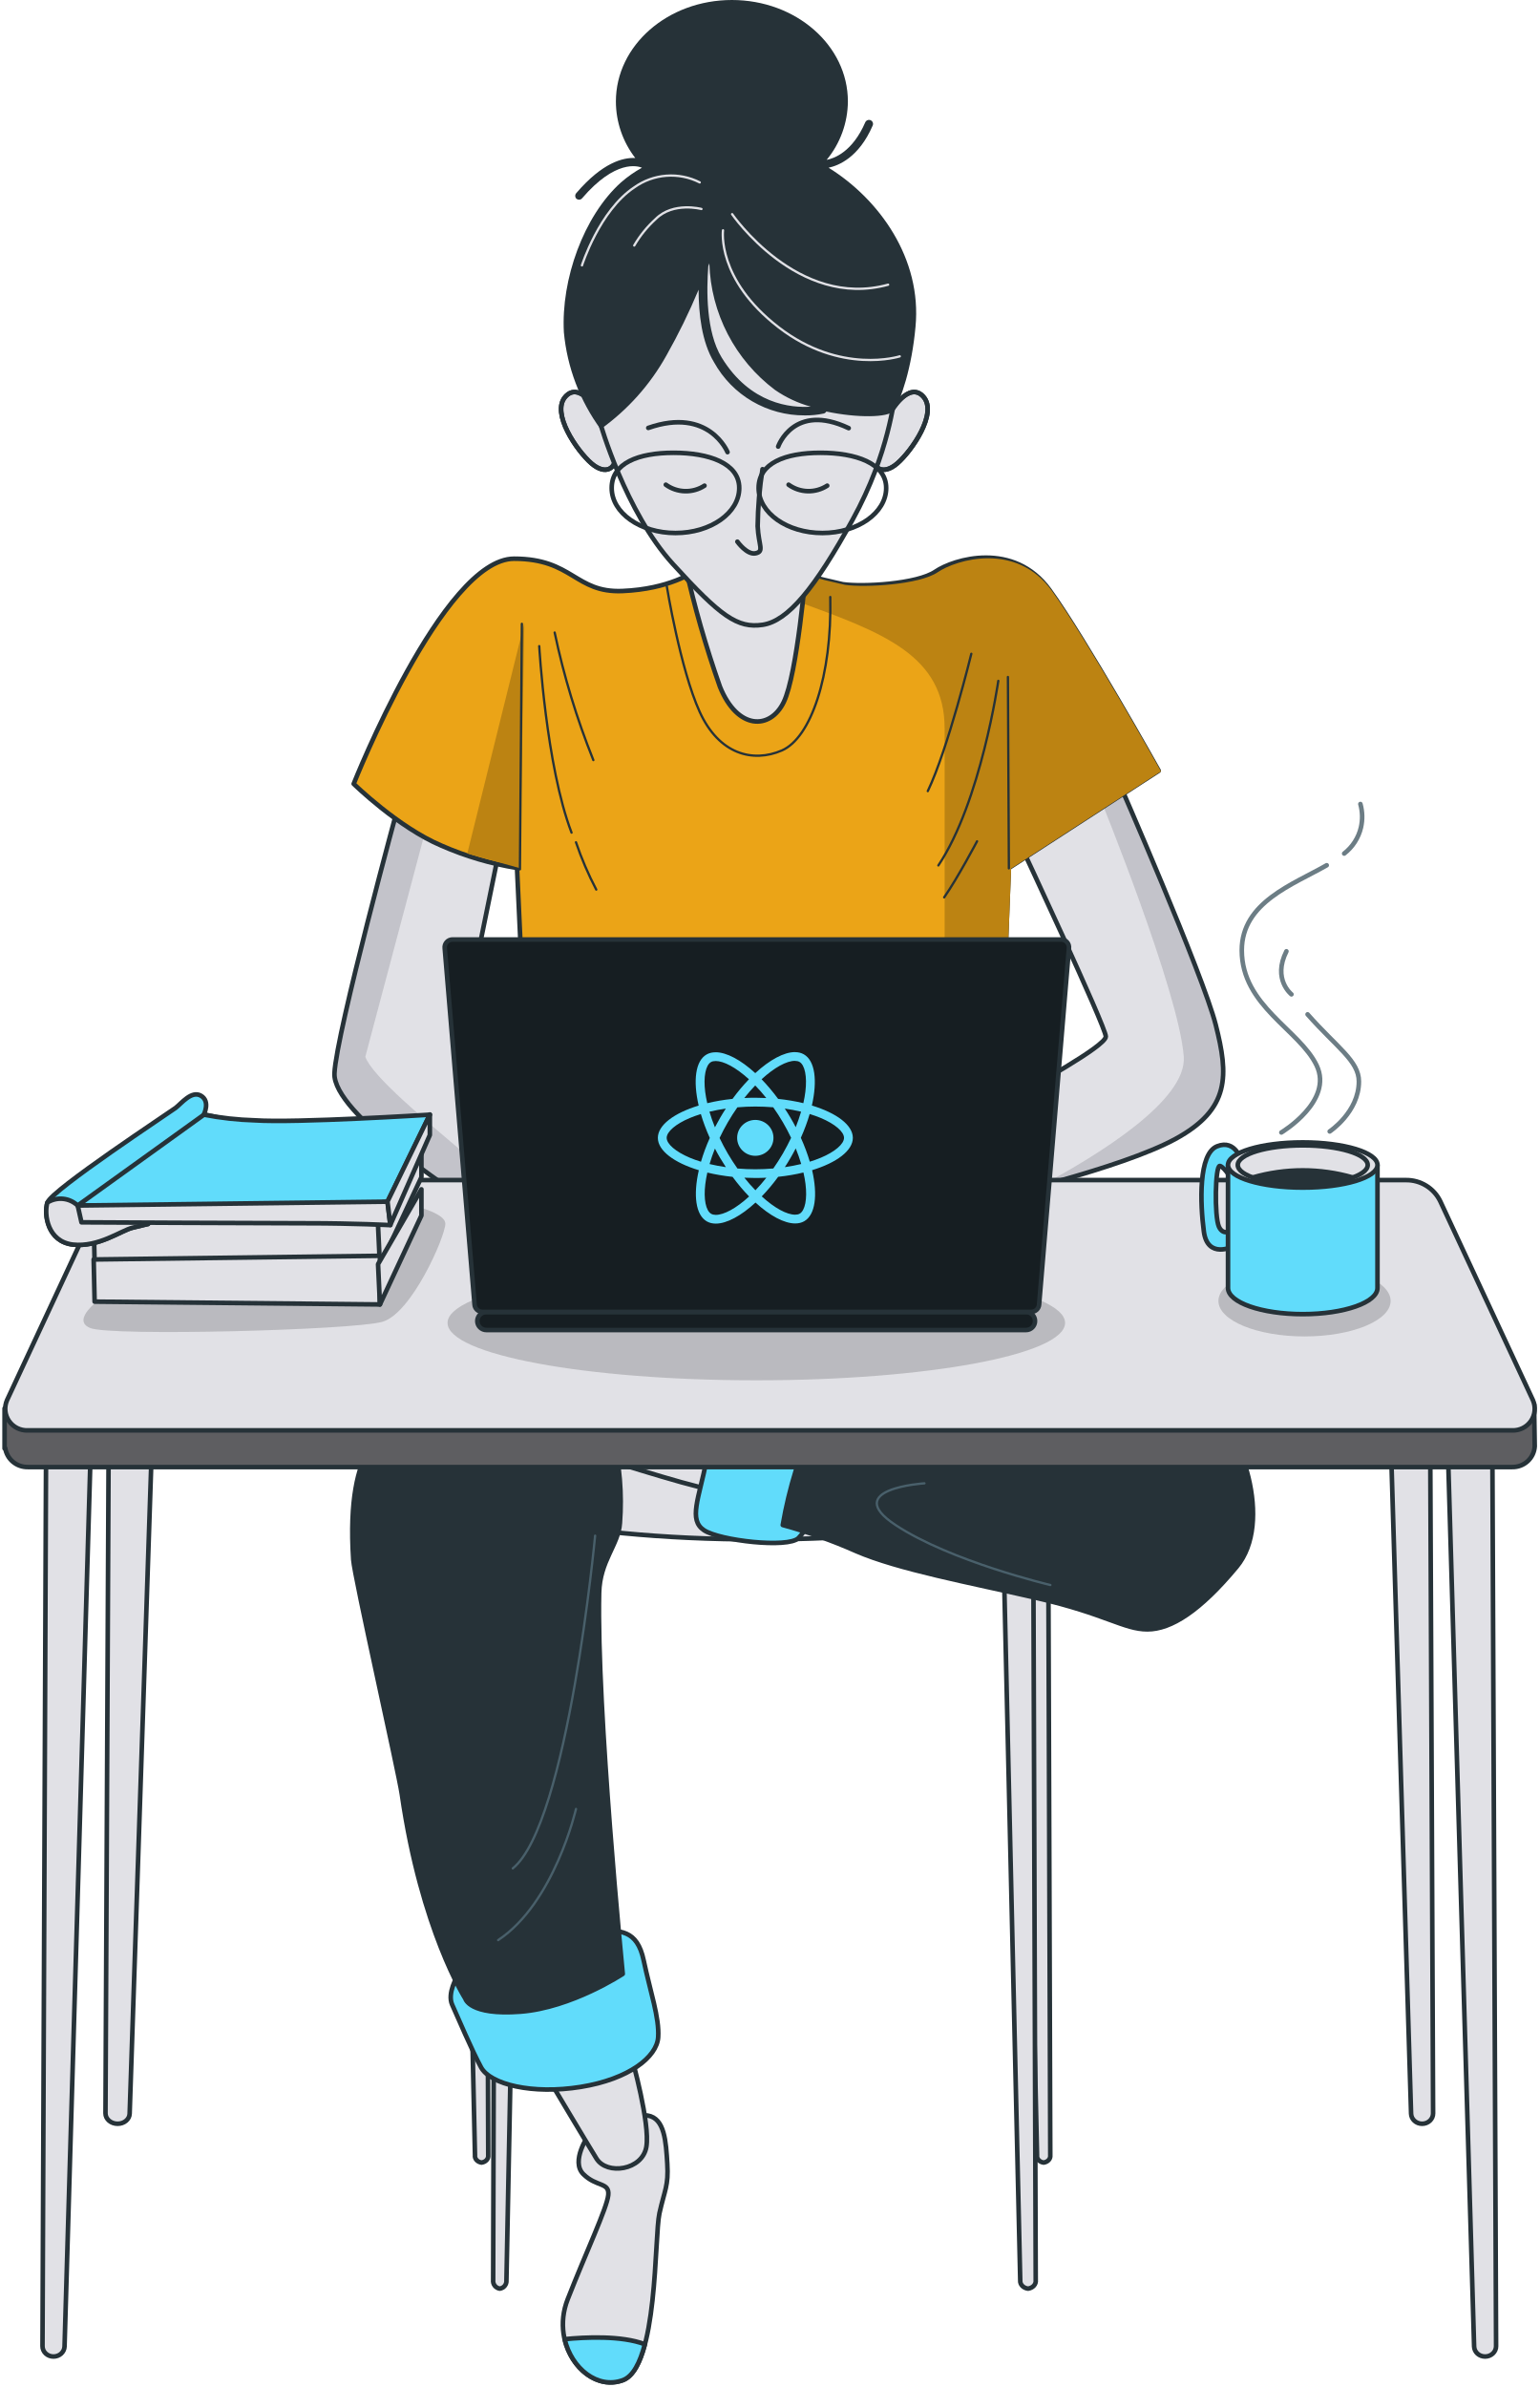
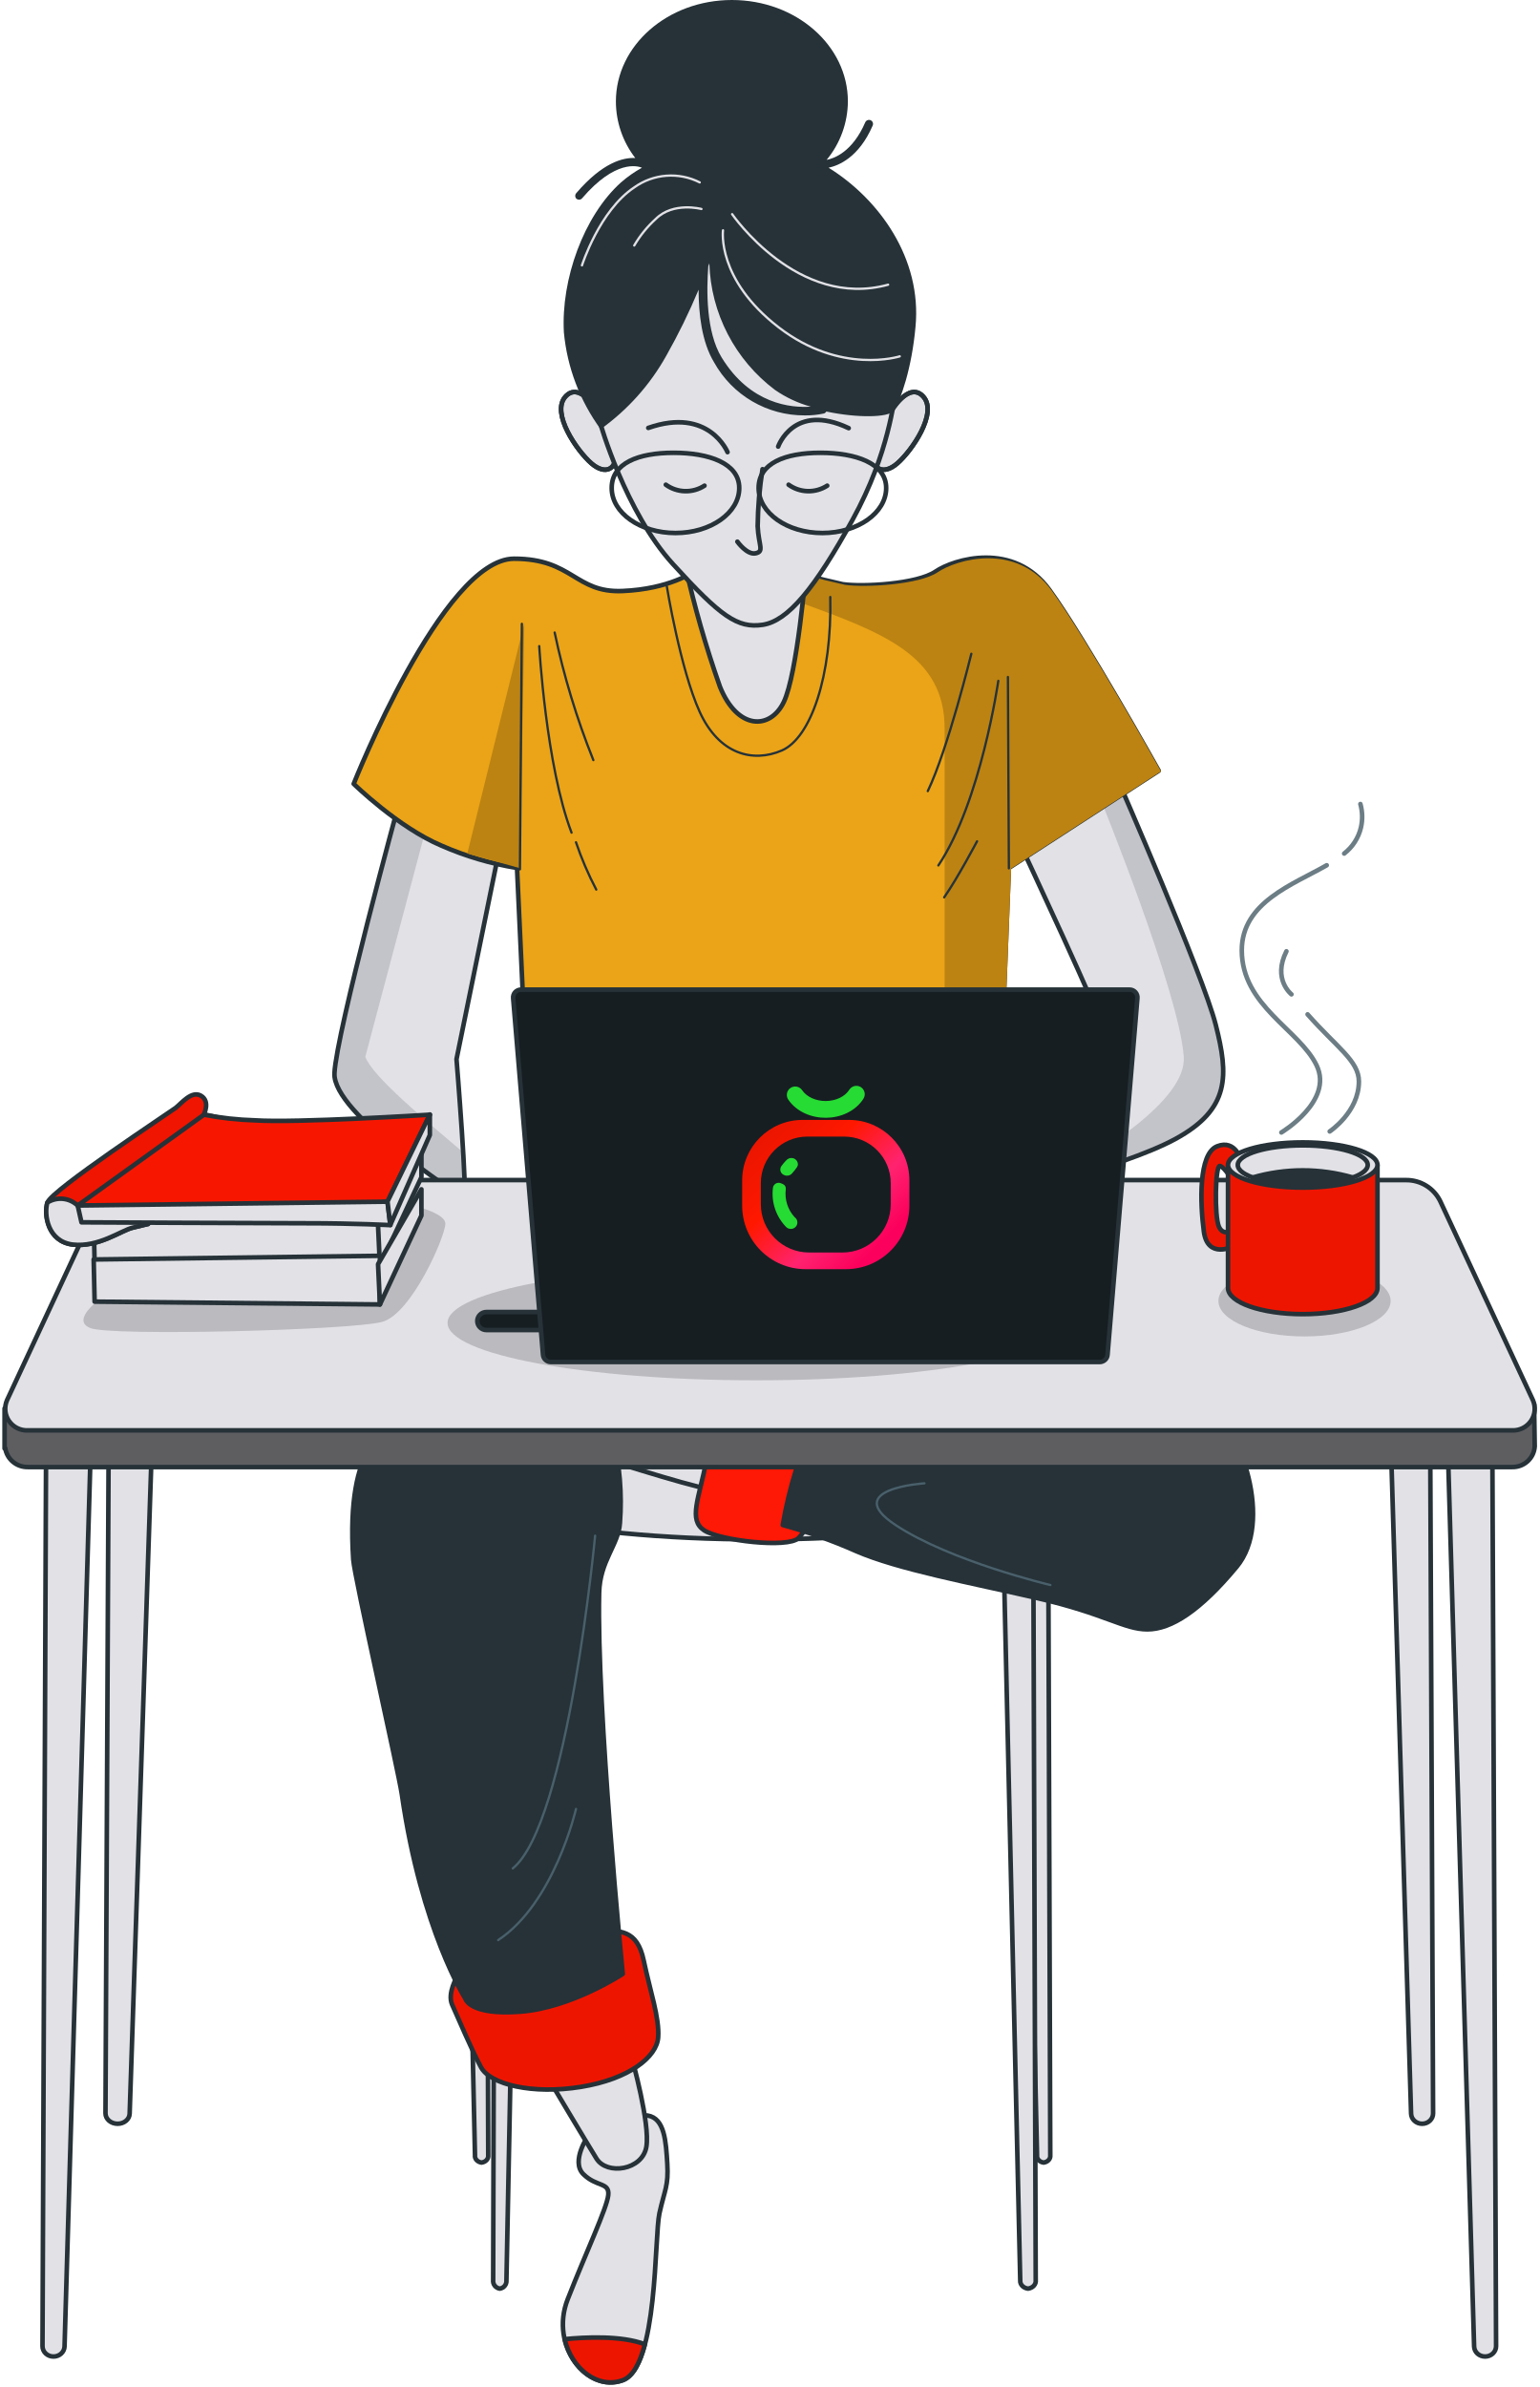
<svg xmlns="http://www.w3.org/2000/svg" width="336" height="521" viewBox="0 0 336 521" fill="none">
  <path d="M222.598 184.047C222.598 184.047 241.376 224.126 241.376 226.242C241.376 228.358 224.714 237.421 221.54 239.325C219.078 240.727 216.541 241.993 213.94 243.116L215.845 261.683C215.845 261.683 244.533 255.141 256.558 248.6C268.583 242.058 268.16 234.67 265.374 223.703C262.588 212.735 244.057 170.347 244.057 170.347L222.598 184.047Z" fill="#E1E1E6" />
  <g style="mix-blend-mode:multiply" opacity="0.5">
    <path d="M256.505 248.6C268.53 242.058 268.107 234.67 265.321 223.703C262.535 212.735 244.004 170.347 244.004 170.347L241.006 172.251L240.054 174.014C240.054 174.014 257.351 216.473 258.392 230.614C259.097 240.118 239.966 251.967 227.323 258.738C236.704 256.252 249.47 252.426 256.505 248.6Z" fill="#BBBBBF" />
  </g>
  <path d="M222.598 184.047C222.598 184.047 241.376 224.126 241.376 226.242C241.376 228.358 224.714 237.421 221.54 239.325C219.078 240.727 216.541 241.993 213.94 243.116L215.845 261.683C215.845 261.683 244.533 255.141 256.558 248.6C268.583 242.058 268.16 234.67 265.374 223.703C262.588 212.735 244.057 170.347 244.057 170.347L222.598 184.047Z" stroke="#263238" stroke-linecap="round" stroke-linejoin="round" />
  <path d="M87.11 175.196C87.11 175.196 73.41 225.395 73.004 234.264C72.599 243.134 100.211 260.625 101.216 261.683C102.221 262.741 99.647 231.179 99.647 231.179L109.01 185.334L87.11 175.196Z" fill="#E1E1E6" />
  <g style="mix-blend-mode:multiply" opacity="0.5">
    <path d="M93.388 179.304L93.088 177.946L87.11 175.196C87.11 175.196 73.41 225.395 73.004 234.264C72.599 243.134 100.211 260.625 101.216 261.683C101.622 262.106 101.463 257.381 101.128 251.544C92.911 244.579 81.115 234.776 79.74 230.65" fill="#BBBBBF" />
  </g>
  <path d="M87.11 175.196C87.11 175.196 73.41 225.395 73.004 234.264C72.599 243.134 100.211 260.625 101.216 261.683C102.221 262.741 99.647 231.179 99.647 231.179L109.01 185.334L87.11 175.196Z" stroke="#263238" stroke-linecap="round" stroke-linejoin="round" />
  <path d="M151.451 124.767C151.451 124.767 146.161 128.576 135.846 128.999C125.531 129.422 125.038 121.946 112.219 121.946C96.685 121.946 77.201 171.087 77.201 171.087C77.201 171.087 86.899 180.591 96.403 184.594C101.66 186.897 107.188 188.526 112.854 189.443L114.335 221.728H218.966L220.217 189.443L252.926 168.231C252.926 168.231 236.88 139.543 229.087 128.787C221.293 118.031 208.192 122.034 204.19 124.767C200.187 127.5 188.32 128.152 183.948 127.518C178.243 126.255 172.605 124.707 167.056 122.88C167.056 122.88 160.32 117.273 151.451 124.767Z" fill="#EBA417" stroke="#263238" stroke-linecap="round" stroke-linejoin="round" />
  <path fill-rule="evenodd" clip-rule="evenodd" d="M113.5 189.5L114.453 136L102 186.3L113.5 189.5Z" fill="#BC8312" />
-   <path fill-rule="evenodd" clip-rule="evenodd" d="M206.192 221.862V159C206.192 143.05 192.708 138.107 174.723 131.514C168.465 129.22 161.662 126.727 154.692 123.5L154 123.363C161.833 118.258 167.547 123.015 167.547 123.015C173.097 124.842 178.734 126.39 184.439 127.652C188.812 128.287 200.678 127.634 204.681 124.901C208.684 122.168 221.784 118.166 229.578 128.922C237.371 139.677 253.417 168.365 253.417 168.365L220.709 189.577L219.457 221.862H206.192Z" fill="#BC8312" />
+   <path fill-rule="evenodd" clip-rule="evenodd" d="M206.192 221.862V159C206.192 143.05 192.708 138.107 174.722 131.514C168.465 129.22 161.662 126.727 154.692 123.5L154 123.363C161.833 118.258 167.547 123.015 167.547 123.015C173.097 124.842 178.734 126.39 184.439 127.652C188.812 128.287 200.678 127.634 204.681 124.901C208.684 122.168 221.784 118.166 229.578 128.922C237.371 139.677 253.417 168.365 253.417 168.365L220.709 189.577L219.457 221.862H206.192Z" fill="#BC8312" />
  <path d="M113.912 136.158L113.489 189.743" stroke="#263238" stroke-width="0.5" stroke-linecap="round" stroke-linejoin="round" />
  <path d="M117.703 141.024C117.703 141.024 119.184 167.173 124.756 181.737" stroke="#263238" stroke-width="0.5" stroke-linecap="round" stroke-linejoin="round" />
  <path d="M125.725 183.836C126.929 187.39 128.408 190.845 130.151 194.168" stroke="#263238" stroke-width="0.5" stroke-linecap="round" stroke-linejoin="round" />
  <path d="M121.07 138.062C123.072 147.57 125.898 156.886 129.516 165.903" stroke="#263238" stroke-width="0.5" stroke-linecap="round" stroke-linejoin="round" />
  <path d="M212.019 142.699C212.019 142.699 206.958 163.382 202.515 172.674" stroke="#263238" stroke-width="0.5" stroke-linecap="round" stroke-linejoin="round" />
  <path d="M220.217 189.531L220.006 147.76" stroke="#263238" stroke-width="0.5" stroke-linecap="round" stroke-linejoin="round" />
  <path d="M217.908 148.606C217.908 148.606 214.099 175.055 204.824 188.896" stroke="#263238" stroke-width="0.5" stroke-linecap="round" stroke-linejoin="round" />
  <path d="M213.27 183.624C213.27 183.624 209.039 191.647 206.094 195.861" stroke="#263238" stroke-width="0.5" stroke-linecap="round" stroke-linejoin="round" />
  <path d="M145.544 127.941C145.544 127.941 148.506 146.085 152.721 155.359C156.935 164.634 164.323 166.538 170.653 163.805C176.983 161.072 181.62 147.548 181.232 130.304" stroke="#263238" stroke-width="0.5" stroke-linecap="round" stroke-linejoin="round" />
  <path d="M130.574 89.961C130.574 89.961 126.554 83.013 123.398 86.593C120.242 90.172 125.937 98.407 129.093 101.14C132.249 103.873 134.577 102.198 134.383 99.253C134.189 96.308 130.574 89.961 130.574 89.961Z" fill="#E1E1E6" stroke="#263238" stroke-linecap="round" stroke-linejoin="round" />
  <path d="M130.574 89.961C130.574 89.961 126.554 83.013 123.398 86.593C120.242 90.172 125.937 98.407 129.093 101.14C132.249 103.873 134.577 102.198 134.383 99.253C134.189 96.308 130.574 89.961 130.574 89.961Z" stroke="#263238" stroke-linecap="round" stroke-linejoin="round" />
  <path d="M194.386 89.961C194.386 89.961 198.389 83.013 201.562 86.593C204.736 90.172 199.023 98.407 195.867 101.14C192.711 103.873 190.366 102.198 190.577 99.253C190.789 96.308 194.386 89.961 194.386 89.961Z" fill="#E1E1E6" stroke="#263238" stroke-linecap="round" stroke-linejoin="round" />
  <path d="M194.386 89.961C194.386 89.961 198.389 83.013 201.562 86.593C204.736 90.172 199.023 98.407 195.867 101.14C192.711 103.873 190.366 102.198 190.577 99.253C190.789 96.308 194.386 89.961 194.386 89.961Z" stroke="#263238" stroke-linecap="round" stroke-linejoin="round" />
  <path d="M149.547 123.304C151.538 132.307 154.076 141.181 157.146 149.876C160.955 159.362 168.114 159.362 171.076 153.243C174.038 147.125 175.925 124.326 175.925 124.326C175.925 124.326 156.088 127.094 149.547 123.304Z" fill="#E1E1E6" stroke="#263238" stroke-linecap="round" stroke-linejoin="round" />
  <path d="M130.997 92.288C130.997 92.288 136.481 111.684 146.867 123.092C157.252 134.5 160.973 137.198 166.492 136.369C172.01 135.54 177.882 128.364 186.099 113.447C194.315 98.53 194.915 87.087 195.603 86.029C196.29 84.971 193.839 63.882 182.096 54.802C170.353 45.721 157.199 41.736 145.809 51.645C134.418 61.555 127.189 77.724 130.997 92.288Z" fill="#E1E1E6" />
  <path d="M130.997 92.288C130.997 92.288 136.481 111.684 146.867 123.092C157.252 134.5 160.973 137.198 166.492 136.369C172.01 135.54 177.882 128.364 186.099 113.447C194.315 98.53 194.915 87.087 195.603 86.029C196.29 84.971 193.839 63.882 182.096 54.802C170.353 45.721 157.199 41.736 145.809 51.645C134.418 61.555 127.189 77.724 130.997 92.288Z" stroke="#263238" stroke-linecap="round" stroke-linejoin="round" />
  <path d="M166.439 102.409C165.785 106.528 165.431 110.688 165.381 114.858C165.592 119.072 166.862 120.341 164.957 120.764C163.053 121.188 160.955 118.225 160.955 118.225" stroke="#263238" stroke-linecap="round" stroke-linejoin="round" />
  <path d="M145.333 105.795C146.555 106.677 148.015 107.17 149.523 107.208C151.03 107.246 152.514 106.827 153.778 106.006" stroke="#263238" stroke-linecap="round" stroke-linejoin="round" />
  <path d="M172.134 105.795C173.353 106.676 174.811 107.168 176.315 107.205C177.819 107.243 179.3 106.825 180.562 106.006" stroke="#263238" stroke-linecap="round" stroke-linejoin="round" />
  <path d="M158.804 98.689C158.804 98.689 154.784 88.762 141.506 93.399" stroke="#263238" stroke-linecap="round" stroke-linejoin="round" />
  <path d="M169.859 97.472C169.859 97.472 173.227 87.757 185.252 93.452" stroke="#263238" stroke-linecap="round" stroke-linejoin="round" />
  <path d="M161.36 106.517C161.36 111.948 155.136 116.339 147.448 116.339C139.761 116.339 133.519 111.948 133.519 106.517C133.519 101.087 139.338 98.83 147.025 98.83C154.713 98.83 161.36 101.104 161.36 106.517Z" stroke="#263238" stroke-linecap="round" stroke-linejoin="round" />
  <path d="M193.434 106.517C193.434 111.948 187.192 116.339 179.504 116.339C171.816 116.339 165.592 111.948 165.592 106.517C165.592 101.087 171.393 98.83 179.081 98.83C186.769 98.83 193.434 101.104 193.434 106.517Z" stroke="#263238" stroke-linecap="round" stroke-linejoin="round" />
-   <path d="M180.862 36.605C182.96 36.164 187.457 34.436 190.489 27.401C190.536 27.294 190.561 27.18 190.563 27.064C190.566 26.947 190.545 26.832 190.502 26.724C190.46 26.615 190.396 26.517 190.315 26.433C190.234 26.35 190.138 26.283 190.031 26.237C189.815 26.148 189.573 26.145 189.356 26.231C189.139 26.316 188.964 26.483 188.867 26.695C186.081 33.149 182.096 34.577 180.439 34.895C183.405 31.305 185.043 26.803 185.076 22.146C185.076 9.909 173.738 0 159.756 0C145.773 0 134.436 9.909 134.436 22.146C134.445 26.615 135.933 30.955 138.668 34.489C136.005 34.348 131.509 35.477 125.814 42.124C125.651 42.292 125.56 42.516 125.56 42.75C125.56 42.983 125.651 43.208 125.814 43.376C125.977 43.512 126.183 43.586 126.395 43.587C126.524 43.587 126.65 43.559 126.766 43.504C126.882 43.449 126.984 43.369 127.065 43.27C134.348 34.789 139.161 36.217 140.131 36.605C138.485 37.511 136.942 38.592 135.529 39.832C127.4 47.149 122.446 60.991 123.081 72.522C123.794 80.17 126.567 87.482 131.103 93.681C137.007 89.456 141.903 83.976 145.438 77.636C148.073 72.978 150.429 68.168 152.491 63.23C152.491 68.396 153.161 74.638 155.877 79.099C157.836 82.623 160.705 85.555 164.186 87.59C167.666 89.625 171.629 90.687 175.66 90.666C177.052 90.686 178.442 90.55 179.804 90.26C179.924 90.231 180.036 90.176 180.133 90.1C180.23 90.024 180.31 89.928 180.368 89.82C187.174 91.265 193.945 91.142 194.986 89.696C196.661 87.386 199.041 80.175 199.834 71.358C201.28 56.406 191.865 43.429 180.862 36.605ZM157.517 78.023C154.096 72.434 154.202 63.318 154.607 58.081L154.837 57.482C154.999 62.868 156.372 68.148 158.854 72.931C161.335 77.714 164.862 81.877 169.172 85.112C171.553 86.757 174.193 87.991 176.983 88.762C172.663 89.061 163.776 88.233 157.517 78.023Z" fill="#263238" />
+   <path d="M180.862 36.605C182.96 36.164 187.457 34.436 190.489 27.401C190.536 27.294 190.561 27.18 190.563 27.064C190.566 26.947 190.545 26.832 190.502 26.724C190.46 26.615 190.396 26.517 190.315 26.433C190.234 26.35 190.138 26.283 190.031 26.237C189.815 26.148 189.573 26.145 189.356 26.231C189.139 26.316 188.964 26.483 188.867 26.695C186.081 33.149 182.096 34.577 180.439 34.895C183.405 31.305 185.043 26.803 185.076 22.146C185.076 9.909 173.738 0 159.756 0C145.773 0 134.436 9.909 134.436 22.146C134.445 26.615 135.933 30.955 138.668 34.489C136.005 34.348 131.509 35.477 125.814 42.124C125.651 42.292 125.56 42.516 125.56 42.75C125.56 42.983 125.651 43.208 125.814 43.376C125.977 43.512 126.183 43.586 126.395 43.587C126.524 43.587 126.65 43.559 126.766 43.504C126.882 43.449 126.984 43.369 127.065 43.27C134.348 34.789 139.161 36.217 140.131 36.605C138.485 37.511 136.942 38.592 135.529 39.832C127.4 47.149 122.446 60.991 123.081 72.522C123.794 80.17 126.567 87.482 131.103 93.681C137.007 89.456 141.903 83.976 145.438 77.636C148.073 72.978 150.429 68.168 152.491 63.23C152.491 68.396 153.161 74.638 155.877 79.099C157.836 82.623 160.705 85.555 164.186 87.59C167.666 89.625 171.629 90.687 175.66 90.666C177.052 90.686 178.442 90.55 179.804 90.26C179.924 90.231 180.036 90.176 180.133 90.1C180.23 90.024 180.31 89.928 180.368 89.82C187.174 91.265 193.945 91.142 194.986 89.696C196.661 87.386 199.041 80.175 199.834 71.358C201.28 56.406 191.865 43.429 180.862 36.605ZM157.517 78.023C154.096 72.434 154.202 63.318 154.607 58.081L154.837 57.482C154.999 62.868 156.372 68.148 158.854 72.931C161.335 77.714 164.862 81.877 169.172 85.112C171.553 86.757 174.193 87.991 176.983 88.762C172.663 89.061 163.776 88.233 157.517 78.023V78.023Z" fill="#263238" />
  <path d="M157.816 50.27C157.816 50.27 156.371 60.955 169.947 71.429C183.524 81.903 196.396 77.777 196.396 77.777" stroke="#E1E1E6" stroke-width="0.5" stroke-linecap="round" stroke-linejoin="round" />
  <path d="M159.809 46.744C159.809 46.744 174.109 67.567 193.857 62.137" stroke="#E1E1E6" stroke-width="0.5" stroke-linecap="round" stroke-linejoin="round" />
  <path d="M152.738 39.814C150.483 38.669 147.957 38.165 145.435 38.358C142.913 38.551 140.493 39.433 138.438 40.907C130.839 45.968 127.03 57.922 127.03 57.922" stroke="#E1E1E6" stroke-width="0.5" stroke-linecap="round" stroke-linejoin="round" />
  <path d="M153.109 45.615C153.109 45.615 146.955 43.975 143.146 47.784C141.29 49.466 139.702 51.422 138.438 53.585" stroke="#E1E1E6" stroke-width="0.5" stroke-linecap="round" stroke-linejoin="round" />
-   <path d="M23.926 269.854L23.026 461.271C23.026 461.874 23.305 462.453 23.801 462.879C24.297 463.305 24.97 463.545 25.672 463.545C26.357 463.545 27.014 463.316 27.505 462.906C27.996 462.496 28.281 461.938 28.3 461.35L34.66 270.123L23.926 269.854Z" fill="#E1E1E6" stroke="#263238" stroke-linecap="round" stroke-linejoin="round" />
-   <path d="M10.062 314.308L9.277 512.077C9.275 512.376 9.335 512.672 9.455 512.949C9.575 513.225 9.753 513.477 9.976 513.688C10.2 513.9 10.466 514.067 10.759 514.18C11.052 514.294 11.366 514.351 11.683 514.349C12.304 514.35 12.901 514.123 13.35 513.717C13.798 513.311 14.063 512.757 14.089 512.171L19.853 314.56L10.062 314.308Z" fill="#E1E1E6" stroke="#263238" stroke-linecap="round" stroke-linejoin="round" />
-   <path d="M311.994 269.854L312.814 461.271C312.816 461.569 312.756 461.865 312.637 462.14C312.517 462.416 312.341 462.667 312.119 462.878C311.897 463.089 311.632 463.257 311.341 463.372C311.049 463.486 310.737 463.545 310.421 463.545C309.796 463.545 309.195 463.317 308.746 462.907C308.296 462.498 308.033 461.939 308.011 461.35L302.238 270.123L311.994 269.854Z" fill="#E1E1E6" stroke="#263238" stroke-linecap="round" stroke-linejoin="round" />
-   <path d="M325.744 314.308L326.563 512.077C326.565 512.376 326.504 512.672 326.384 512.949C326.264 513.225 326.087 513.477 325.863 513.688C325.639 513.9 325.373 514.067 325.08 514.18C324.787 514.294 324.474 514.351 324.157 514.349C323.538 514.349 322.942 514.123 322.496 513.716C322.051 513.31 321.789 512.756 321.768 512.171L315.987 314.56L325.744 314.308Z" fill="#E1E1E6" stroke="#263238" stroke-linecap="round" stroke-linejoin="round" />
-   <path d="M108.106 322.775L107.646 497.66C107.596 498.097 107.718 498.535 107.987 498.884C108.256 499.233 108.65 499.465 109.088 499.531C109.514 499.472 109.903 499.254 110.173 498.921C110.444 498.588 110.577 498.166 110.545 497.739L113.981 322.98L108.106 322.775Z" fill="#E1E1E6" stroke="#263238" stroke-linecap="round" stroke-linejoin="round" />
-   <path d="M228.75 316.425L229.254 470.426C229.297 470.799 229.17 471.171 228.899 471.466C228.628 471.762 228.235 471.957 227.8 472.012C227.366 471.957 226.974 471.761 226.706 471.465C226.439 471.17 226.316 470.797 226.364 470.426L222.916 316.552L228.75 316.425Z" fill="#E1E1E6" stroke="#263238" stroke-linecap="round" stroke-linejoin="round" />
+   <path d="M23.926 269.854L23.026 461.271C23.026 461.874 23.305 462.453 23.801 462.879C24.297 463.306 24.97 463.545 25.672 463.545V463.545C26.357 463.545 27.014 463.316 27.505 462.906C27.996 462.496 28.281 461.938 28.3 461.35L34.66 270.123L23.926 269.854Z" fill="#E1E1E6" stroke="#263238" stroke-linecap="round" stroke-linejoin="round" />
+   <path d="M10.062 314.308L9.277 512.077C9.274 512.376 9.335 512.672 9.455 512.949C9.575 513.225 9.753 513.477 9.976 513.688C10.2 513.9 10.466 514.067 10.759 514.18C11.052 514.294 11.366 514.351 11.683 514.349V514.349C12.304 514.35 12.901 514.123 13.349 513.717C13.798 513.311 14.063 512.757 14.089 512.171L19.853 314.56L10.062 314.308Z" fill="#E1E1E6" stroke="#263238" stroke-linecap="round" stroke-linejoin="round" />
+   <path d="M311.994 269.854L312.814 461.271C312.816 461.569 312.756 461.864 312.637 462.14C312.517 462.416 312.341 462.667 312.119 462.878C311.896 463.089 311.632 463.257 311.341 463.372C311.049 463.486 310.737 463.545 310.421 463.545V463.545C309.796 463.545 309.195 463.317 308.746 462.907C308.296 462.498 308.033 461.939 308.011 461.35L302.238 270.123L311.994 269.854Z" fill="#E1E1E6" stroke="#263238" stroke-linecap="round" stroke-linejoin="round" />
+   <path d="M325.744 314.308L326.563 512.077C326.565 512.376 326.504 512.672 326.384 512.949C326.264 513.225 326.087 513.477 325.863 513.688C325.639 513.9 325.373 514.067 325.08 514.18C324.787 514.294 324.474 514.351 324.157 514.349V514.349C323.538 514.349 322.942 514.123 322.496 513.716C322.051 513.31 321.789 512.756 321.768 512.171L315.987 314.56L325.744 314.308Z" fill="#E1E1E6" stroke="#263238" stroke-linecap="round" stroke-linejoin="round" />
+   <path d="M108.106 322.775L107.646 497.66C107.596 498.097 107.718 498.535 107.987 498.884C108.256 499.233 108.65 499.465 109.088 499.531V499.531C109.514 499.472 109.903 499.254 110.173 498.921C110.444 498.588 110.577 498.166 110.545 497.739L113.981 322.98L108.106 322.775Z" fill="#E1E1E6" stroke="#263238" stroke-linecap="round" stroke-linejoin="round" />
+   <path d="M228.75 316.425L229.254 470.426C229.297 470.799 229.17 471.171 228.899 471.466C228.629 471.762 228.235 471.957 227.8 472.012C227.366 471.957 226.974 471.761 226.706 471.465C226.439 471.17 226.316 470.797 226.364 470.426L222.916 316.552L228.75 316.425Z" fill="#E1E1E6" stroke="#263238" stroke-linecap="round" stroke-linejoin="round" />
  <path d="M106.066 316.425L106.57 470.426C106.613 470.799 106.486 471.171 106.215 471.466C105.944 471.762 105.551 471.957 105.116 472.012C104.682 471.957 104.29 471.761 104.022 471.465C103.755 471.17 103.632 470.797 103.68 470.426L100.232 316.552L106.066 316.425Z" fill="#E1E1E6" stroke="#263238" stroke-linecap="round" stroke-linejoin="round" />
  <path d="M225.503 322.775L226.076 497.66C226.135 498.097 225.992 498.535 225.679 498.884C225.365 499.233 224.905 499.465 224.395 499.531C223.899 499.469 223.448 499.25 223.133 498.918C222.818 498.586 222.662 498.165 222.695 497.739L218.686 322.98L225.503 322.775Z" fill="#E1E1E6" stroke="#263238" stroke-linecap="round" stroke-linejoin="round" />
  <path d="M165.706 336C207.93 336 242.158 328.227 242.158 318.638C242.158 309.049 207.93 301.276 165.706 301.276C123.483 301.276 89.255 309.049 89.255 318.638C89.255 328.227 123.483 336 165.706 336Z" fill="#E1E1E6" stroke="#263238" stroke-linecap="round" stroke-linejoin="round" />
  <path d="M128.477 466.018C128.477 466.018 124.474 471.72 127.343 474.554C130.212 477.388 133.064 476.261 132.772 479.112C132.48 481.963 127.91 491.626 123.907 501.869C119.904 512.112 128.202 522.355 135.933 519.521C143.664 516.687 142.805 488.212 143.939 483.09C145.073 477.969 145.949 477.115 145.657 472.284C145.365 467.452 145.09 462.331 141.362 461.75C137.634 461.17 130.195 464.038 128.477 466.018Z" fill="#E1E1E6" stroke="#263238" stroke-linecap="round" stroke-linejoin="round" />
-   <path d="M140.761 511.668C135.607 509.722 127.704 510.115 123.254 510.559C124.749 516.995 130.47 521.519 135.933 519.521C138.218 518.685 139.713 515.646 140.761 511.668Z" fill="#61DCFB" stroke="#263238" stroke-linecap="round" stroke-linejoin="round" />
+   <path d="M140.761 511.668C135.607 509.722 127.704 510.115 123.254 510.559C124.749 516.995 130.47 521.519 135.933 519.521C138.218 518.685 139.713 515.646 140.761 511.668Z" fill="#EE1500" stroke="#263238" stroke-linecap="round" stroke-linejoin="round" />
  <path d="M119.612 453.505C119.612 453.505 127.91 467.452 130.195 471.14C132.48 474.827 140.228 473.701 141.087 468.579C141.946 463.458 137.926 449.237 137.926 449.237L120.746 453.505H119.612Z" fill="#E1E1E6" stroke="#263238" stroke-linecap="round" stroke-linejoin="round" />
-   <path d="M99.855 431.312C99.855 431.312 97.553 435.016 98.704 437.577C99.855 440.138 102.999 447.53 105.009 451.234C107.019 454.939 116.176 457.21 126.759 455.502C137.342 453.795 143.372 448.947 143.664 444.679C143.956 440.411 141.946 434.726 140.503 427.897C139.06 421.069 135.349 421.359 130.195 421.359C125.041 421.359 104.15 427.334 99.855 431.312Z" fill="#61DCFB" stroke="#263238" stroke-linecap="round" stroke-linejoin="round" />
+   <path d="M99.855 431.312C99.855 431.312 97.553 435.016 98.704 437.577C99.855 440.138 102.999 447.53 105.009 451.234C107.019 454.939 116.176 457.21 126.759 455.502C137.342 453.795 143.372 448.947 143.664 444.679C143.956 440.411 141.946 434.726 140.503 427.897C139.06 421.069 135.349 421.359 130.195 421.359C125.041 421.359 104.15 427.334 99.855 431.312Z" fill="#EE1500" stroke="#263238" stroke-linecap="round" stroke-linejoin="round" />
  <path d="M130.779 347.66C130.934 340.661 135.005 337.212 135.315 332.415C135.799 326.073 135.272 319.695 133.751 313.516L125.917 302.881C103.377 303.171 87.227 303.547 86.97 303.632C86.111 303.905 85.526 308.753 84.96 312.731C84.96 312.731 75.39 313.943 77.108 340.404C77.349 344.092 87.004 386.754 87.708 391.62C92.004 421.342 101.573 436.228 101.573 436.228C101.573 436.228 102.432 439.933 113.599 439.079C124.766 438.226 135.933 430.834 135.933 430.834C135.933 430.834 130.195 372.977 130.779 347.66Z" fill="#263238" stroke="#263238" stroke-linecap="round" stroke-linejoin="round" />
  <path d="M104.425 313.516C111.966 313.902 119.449 315.046 126.759 316.931C136.5 319.782 153.68 325.467 157.683 325.467C161.686 325.467 160.552 310.665 160.552 307.832C160.552 304.998 109.012 303.273 102.707 303.273C96.402 303.273 104.425 313.516 104.425 313.516Z" fill="#E1E1E6" stroke="#263238" stroke-linecap="round" stroke-linejoin="round" />
-   <path d="M160.552 307.832C160.552 307.832 155.965 310.102 154.247 318.638C152.529 327.174 150.244 331.732 153.68 334.003C157.116 336.273 172.012 337.98 174.296 335.71C176.581 333.439 182.887 322.052 184.038 314.66C185.189 307.268 160.552 307.832 160.552 307.832Z" fill="#61DCFB" stroke="#263238" stroke-linecap="round" stroke-linejoin="round" />
+   <path d="M160.552 307.832C160.552 307.832 155.965 310.102 154.247 318.638C152.529 327.174 150.244 331.732 153.68 334.003C157.116 336.273 172.012 337.98 174.296 335.71C176.581 333.439 182.887 322.052 184.038 314.66C185.189 307.268 160.552 307.832 160.552 307.832Z" fill="#FE1806" stroke="#263238" stroke-linecap="round" stroke-linejoin="round" />
  <path d="M180.018 310.665C177.355 313.702 175.228 317.166 173.73 320.908C172.515 324.826 171.557 328.818 170.861 332.859C176.342 334.352 181.7 336.258 186.89 338.561C196.064 342.538 211.526 345.389 226.404 348.804C241.282 352.218 245.302 355.632 250.456 355.632C255.61 355.632 261.916 351.638 269.939 341.975C277.962 332.312 271.073 311.809 263.067 305.544C255.061 299.279 212.093 294.174 206.372 295.881C200.651 297.589 180.018 310.665 180.018 310.665Z" fill="#263238" stroke="#263238" stroke-linecap="round" stroke-linejoin="round" />
  <path d="M129.903 335.181C129.903 335.181 123.993 398.022 111.932 407.804" stroke="#49606B" stroke-width="0.5" stroke-linecap="round" stroke-linejoin="round" />
  <path d="M125.728 394.829C125.728 394.829 121.038 415.315 108.737 423.459" stroke="#49606B" stroke-width="0.5" stroke-linecap="round" stroke-linejoin="round" />
  <path d="M201.785 323.76C201.785 323.76 183.454 324.903 195.48 332.859C207.506 340.814 229.273 345.953 229.273 345.953" stroke="#49606B" stroke-width="0.5" stroke-linecap="round" stroke-linejoin="round" />
  <path d="M334.863 306.466L328.678 300.934L314.384 270.205C313.706 268.807 312.641 267.63 311.315 266.811C309.988 265.991 308.455 265.564 306.893 265.579H29.261C27.697 265.561 26.16 265.987 24.83 266.806C23.5 267.626 22.433 268.805 21.754 270.205L3.938 308.48L1 307.405V316.162L1.137 316.06C1.312 317.228 1.909 318.294 2.817 319.057C3.724 319.82 4.88 320.23 6.068 320.208H330.069C331.321 320.237 332.535 319.781 333.455 318.937C334.375 318.093 334.929 316.927 335 315.684L334.863 306.466Z" fill="#5E5E61" stroke="#263238" stroke-linecap="round" stroke-linejoin="round" />
-   <path d="M330.069 312.202H6.068C5.266 312.234 4.469 312.062 3.751 311.704C3.034 311.346 2.419 310.812 1.966 310.154C1.513 309.495 1.235 308.733 1.159 307.939C1.084 307.144 1.212 306.344 1.533 305.612L21.754 262.199C22.43 260.795 23.496 259.614 24.827 258.794C26.157 257.974 27.696 257.55 29.262 257.572H306.893C308.456 257.554 309.991 257.979 311.318 258.799C312.646 259.618 313.709 260.798 314.384 262.199L334.605 305.612C334.926 306.344 335.054 307.144 334.978 307.939C334.903 308.733 334.625 309.495 334.172 310.154C333.718 310.812 333.104 311.346 332.387 311.704C331.669 312.062 330.872 312.234 330.069 312.202Z" fill="#E1E1E6" stroke="#263238" stroke-linecap="round" stroke-linejoin="round" />
+   <path d="M330.07 312.202H6.068C5.266 312.234 4.469 312.062 3.751 311.704C3.034 311.346 2.419 310.812 1.966 310.154C1.513 309.495 1.235 308.733 1.159 307.939C1.084 307.144 1.212 306.344 1.533 305.612L21.754 262.199C22.43 260.795 23.496 259.614 24.827 258.794C26.157 257.974 27.696 257.55 29.262 257.572H306.893C308.456 257.554 309.991 257.979 311.318 258.799C312.646 259.618 313.709 260.798 314.384 262.199L334.605 305.612C334.926 306.344 335.054 307.144 334.978 307.939C334.903 308.733 334.625 309.495 334.172 310.154C333.718 310.812 333.104 311.346 332.387 311.704C331.669 312.062 330.872 312.234 330.07 312.202V312.202Z" fill="#E1E1E6" stroke="#263238" stroke-linecap="round" stroke-linejoin="round" />
  <g style="mix-blend-mode:multiply" opacity="0.5">
    <path d="M22.475 283.043C22.475 283.043 15.139 288.045 19.726 289.872C24.314 291.699 77.04 290.333 83.465 288.506C89.89 286.68 97.209 269.83 97.209 267.098C97.209 264.367 87.966 262.403 84.564 262.25C81.163 262.096 36.219 264.811 36.219 264.811L22.475 283.043Z" fill="#A8A8A8" />
  </g>
  <g style="mix-blend-mode:multiply" opacity="0.5">
    <path d="M284.748 291.699C295.128 291.699 303.543 288.229 303.543 283.948C303.543 279.668 295.128 276.197 284.748 276.197C274.368 276.197 265.953 279.668 265.953 283.948C265.953 288.229 274.368 291.699 284.748 291.699Z" fill="#A8A8A8" />
  </g>
  <g style="mix-blend-mode:multiply" opacity="0.5">
    <path d="M165.088 301.276C202.311 301.276 232.486 295.666 232.486 288.745C232.486 281.825 202.311 276.215 165.088 276.215C127.865 276.215 97.69 281.825 97.69 288.745C97.69 295.666 127.865 301.276 165.088 301.276Z" fill="#A8A8A8" />
  </g>
-   <path d="M271.004 253.458C271.004 253.458 269.767 248.558 265.661 250.197C261.555 251.836 261.967 262.66 262.775 268.788C263.582 274.917 269.148 272.049 269.148 272.049V268.379C269.148 268.379 267.104 270.001 266.073 267.764C265.042 265.528 265.249 254.277 266.279 254.482C267.31 254.687 269.355 258.153 269.355 258.153C269.355 258.153 269.973 257.76 271.004 253.458Z" fill="#61DCFB" stroke="#263238" stroke-linecap="round" stroke-linejoin="round" />
-   <path d="M268.049 254.277V281.114C268.049 284.272 275.35 286.833 284.37 286.833C293.389 286.833 300.674 284.272 300.674 281.114V254.277H268.049Z" fill="#61DCFB" stroke="#263238" stroke-linecap="round" stroke-linejoin="round" />
+   <path d="M271.004 253.458C271.004 253.458 269.767 248.558 265.661 250.197C261.555 251.836 261.967 262.66 262.775 268.788C263.582 274.917 269.148 272.049 269.148 272.049V268.379C269.148 268.379 267.104 270.001 266.073 267.764C265.042 265.528 265.249 254.277 266.279 254.482C267.31 254.687 269.355 258.153 269.355 258.153C269.355 258.153 269.973 257.76 271.004 253.458Z" fill="#EE1500" stroke="#263238" stroke-linecap="round" stroke-linejoin="round" />
+   <path d="M268.049 254.277V281.114C268.049 284.272 275.35 286.833 284.37 286.833C293.389 286.833 300.674 284.272 300.674 281.114V254.277H268.049Z" fill="#EE1500" stroke="#263238" stroke-linecap="round" stroke-linejoin="round" />
  <path d="M300.674 254.277C300.674 257.009 293.372 259.211 284.37 259.211C275.367 259.211 268.049 257.009 268.049 254.277C268.049 251.546 275.35 249.344 284.37 249.344C293.389 249.344 300.674 251.563 300.674 254.277Z" fill="#E1E1E6" stroke="#263238" stroke-linecap="round" stroke-linejoin="round" />
-   <path d="M298.543 254.277C298.543 256.65 292.187 258.562 284.37 258.562C276.553 258.562 270.179 256.65 270.179 254.277C270.179 251.904 276.536 249.992 284.37 249.992C292.204 249.992 298.543 251.904 298.543 254.277Z" fill="#E1E1E6" stroke="#263238" stroke-linecap="round" stroke-linejoin="round" />
-   <path d="M273.426 257.009C280.567 259.08 288.155 259.08 295.297 257.009C288.155 254.938 280.567 254.938 273.426 257.009Z" fill="#263238" stroke="#263238" stroke-linecap="round" stroke-linejoin="round" />
+   <path d="M298.544 254.277C298.544 256.65 292.187 258.562 284.37 258.562C276.553 258.562 270.179 256.65 270.179 254.277C270.179 251.904 276.536 249.992 284.37 249.992C292.204 249.992 298.544 251.904 298.544 254.277Z" fill="#E1E1E6" stroke="#263238" stroke-linecap="round" stroke-linejoin="round" />
+   <path d="M273.426 257.009C280.568 259.08 288.155 259.08 295.297 257.009C288.155 254.938 280.568 254.938 273.426 257.009V257.009Z" fill="#263238" stroke="#263238" stroke-linecap="round" stroke-linejoin="round" />
  <path d="M20.448 266.535L20.654 275.719L82.932 276.334V265.715L20.448 266.535Z" fill="#E1E1E6" stroke="#263238" stroke-linecap="round" stroke-linejoin="round" />
  <path d="M82.932 276.334L91.986 256.941V251.222L82.52 267.559L82.932 276.334Z" fill="#E1E1E6" stroke="#263238" stroke-linecap="round" stroke-linejoin="round" />
  <path d="M20.448 274.9L20.654 284.102L82.932 284.716V274.098L20.448 274.9Z" fill="#E1E1E6" stroke="#263238" stroke-linecap="round" stroke-linejoin="round" />
  <path d="M82.932 284.716L91.986 265.306V259.587L82.52 275.924L82.932 284.716Z" fill="#E1E1E6" stroke="#263238" stroke-linecap="round" stroke-linejoin="round" />
-   <path d="M44.5 243.249C44.5 243.249 45.943 240.398 43.882 239.169C41.82 237.94 39.569 240.876 38.333 241.815C37.096 242.754 11.205 259.791 10.38 262.455C9.556 265.118 10.38 270.991 15.93 271.639C21.479 272.288 26.41 268.583 28.884 267.969C31.357 267.354 32.319 267.149 32.319 267.149L49.379 244.273L44.5 243.249Z" fill="#61DCFB" stroke="#263238" stroke-linecap="round" stroke-linejoin="round" />
+   <path d="M44.5 243.249C44.5 243.249 45.943 240.398 43.882 239.169C41.82 237.94 39.569 240.876 38.333 241.815C37.096 242.754 11.205 259.791 10.38 262.455C9.556 265.118 10.38 270.991 15.93 271.639C21.479 272.288 26.41 268.583 28.884 267.969C31.357 267.354 32.319 267.149 32.319 267.149L49.379 244.273L44.5 243.249Z" fill="#EF1500" stroke="#263238" stroke-linecap="round" stroke-linejoin="round" />
  <path d="M15.93 271.656C21.479 272.271 26.41 268.601 28.883 267.986C31.357 267.371 32.319 267.167 32.319 267.167L32.938 266.33L16.909 263.086C16.037 262.271 14.917 261.767 13.725 261.656C12.533 261.545 11.338 261.832 10.329 262.472C9.556 265.101 10.38 271.025 15.93 271.656Z" fill="#E1E1E6" stroke="#263238" stroke-linecap="round" stroke-linejoin="round" />
-   <path d="M16.96 263.121H65.065C80.08 263.121 84.599 262.301 84.599 262.301L93.842 243.3C93.842 243.3 64.635 245.144 55.616 244.529C51.889 244.423 48.177 244.012 44.517 243.3L16.96 263.121Z" fill="#61DCFB" stroke="#263238" stroke-linecap="round" stroke-linejoin="round" />
+   <path d="M16.96 263.121H65.065C80.08 263.121 84.599 262.301 84.599 262.301L93.842 243.3C93.842 243.3 64.635 245.144 55.616 244.529C51.889 244.423 48.177 244.012 44.517 243.3L30.739 253.21L16.96 263.121Z" fill="#F71700" stroke="#263238" stroke-linecap="round" stroke-linejoin="round" />
  <path d="M16.96 263.121L17.785 266.791C17.785 266.791 56.836 266.996 67.109 266.996C77.383 266.996 85.2 267.406 85.2 267.406L84.582 262.284L16.96 263.121Z" fill="#E1E1E6" stroke="#263238" stroke-linecap="round" stroke-linejoin="round" />
  <path d="M85.2 267.354L93.824 247.739V243.249L84.581 262.25L85.2 267.354Z" fill="#E1E1E6" stroke="#263238" stroke-linecap="round" stroke-linejoin="round" />
-   <path d="M223.947 290.299H106.177C105.916 290.301 105.657 290.252 105.416 290.154C105.174 290.057 104.954 289.912 104.769 289.73C104.584 289.547 104.437 289.33 104.336 289.091C104.236 288.851 104.184 288.595 104.184 288.336C104.184 288.076 104.236 287.82 104.336 287.58C104.437 287.341 104.584 287.124 104.769 286.941C104.954 286.759 105.174 286.614 105.416 286.517C105.657 286.419 105.916 286.37 106.177 286.372H223.947C224.207 286.37 224.465 286.419 224.706 286.517C224.947 286.615 225.165 286.759 225.349 286.942C225.533 287.125 225.679 287.342 225.777 287.582C225.876 287.821 225.925 288.077 225.923 288.336C225.925 288.594 225.876 288.85 225.777 289.09C225.679 289.329 225.533 289.546 225.349 289.729C225.165 289.912 224.947 290.056 224.706 290.154C224.465 290.252 224.207 290.301 223.947 290.299Z" fill="#161E22" stroke="#263238" stroke-linecap="round" stroke-linejoin="round" />
-   <path d="M225.081 286.338H105.301C104.863 286.339 104.441 286.173 104.121 285.875C103.802 285.576 103.609 285.168 103.583 284.733L97.072 206.971C97.042 206.731 97.065 206.487 97.138 206.255C97.211 206.024 97.333 205.81 97.496 205.63C97.658 205.449 97.858 205.304 98.081 205.206C98.304 205.108 98.546 205.058 98.79 205.059H231.61C231.854 205.058 232.095 205.108 232.318 205.206C232.542 205.304 232.741 205.449 232.904 205.63C233.066 205.81 233.188 206.024 233.261 206.255C233.334 206.487 233.357 206.731 233.328 206.971L226.816 284.733C226.79 285.171 226.595 285.582 226.272 285.881C225.949 286.179 225.522 286.343 225.081 286.338Z" fill="#161E22" stroke="#263238" stroke-linecap="round" stroke-linejoin="round" />
+   <path d="M223.947 290.299H106.177C105.916 290.301 105.657 290.252 105.416 290.154C105.174 290.057 104.954 289.912 104.769 289.73C104.584 289.547 104.437 289.33 104.336 289.091C104.236 288.851 104.184 288.595 104.184 288.336C104.184 288.076 104.236 287.82 104.336 287.58C104.437 287.341 104.584 287.124 104.769 286.941C104.954 286.759 105.174 286.614 105.416 286.517C105.657 286.419 105.916 286.37 106.177 286.372H223.947C224.207 286.37 224.465 286.419 224.706 286.517C224.947 286.615 225.165 286.759 225.349 286.942C225.533 287.125 225.679 287.342 225.777 287.582C225.876 287.821 225.925 288.077 225.923 288.336C225.925 288.594 225.876 288.85 225.777 289.09C225.679 289.329 225.533 289.546 225.349 289.729C225.165 289.912 224.947 290.056 224.706 290.154C224.465 290.252 224.207 290.301 223.947 290.299V290.299Z" fill="#161E22" stroke="#263238" stroke-linecap="round" stroke-linejoin="round" />
+   <path d="M240.022 297.279H120.242C119.803 297.279 119.381 297.114 119.062 296.815C118.743 296.517 118.55 296.109 118.524 295.674L112.012 217.912C111.983 217.671 112.006 217.427 112.079 217.196C112.152 216.964 112.274 216.751 112.436 216.57C112.599 216.389 112.799 216.245 113.022 216.147C113.245 216.048 113.486 215.998 113.73 216H246.55C246.795 215.998 247.036 216.048 247.259 216.147C247.482 216.245 247.682 216.389 247.844 216.57C248.007 216.751 248.129 216.964 248.202 217.196C248.275 217.427 248.298 217.671 248.268 217.912L241.757 295.674C241.731 296.112 241.536 296.523 241.213 296.821C240.89 297.12 240.463 297.284 240.022 297.279Z" fill="#161E22" stroke="#263238" stroke-linecap="round" stroke-linejoin="round" />
  <path d="M293.407 186.298C295.244 184.873 296.535 182.867 297.066 180.613C297.452 178.922 297.411 177.162 296.946 175.491" stroke="#6C7D85" stroke-linecap="round" stroke-linejoin="round" />
  <path d="M279.697 247.176C279.697 247.176 291.122 240.347 287.394 232.545C283.666 224.743 271.055 219.571 271.055 207.415C271.055 196.933 282.274 193.058 289.593 188.858" stroke="#6C7D85" stroke-linecap="round" stroke-linejoin="round" />
  <path d="M290.246 246.954C290.246 246.954 296.619 242.737 296.619 236.045C296.619 231.555 291.792 228.619 285.418 221.397" stroke="#6C7D85" stroke-linecap="round" stroke-linejoin="round" />
  <path d="M281.897 217.027C281.897 217.027 277.72 213.766 280.797 207.637" stroke="#6C7D85" stroke-linecap="round" stroke-linejoin="round" />
-   <path fill-rule="evenodd" clip-rule="evenodd" d="M177.213 241.296C182.626 242.933 186.157 245.572 186.157 248.357C186.157 251.133 182.644 253.772 177.265 255.408C178.523 260.841 177.976 265.168 175.538 266.556C174.966 266.882 174.306 267.036 173.577 267.036C171.192 267.036 168.068 265.374 164.911 262.477C161.753 265.391 158.629 267.07 156.244 267.07C155.515 267.07 154.855 266.916 154.292 266.59C151.845 265.202 151.29 260.867 152.539 255.417C147.126 253.78 143.595 251.141 143.595 248.357C143.595 245.58 147.108 242.95 152.504 241.305C151.246 235.872 151.793 231.545 154.231 230.157C154.803 229.832 155.463 229.677 156.192 229.677V229.669C158.577 229.669 161.701 231.331 164.858 234.227C168.016 231.314 171.14 229.635 173.525 229.635V229.643C174.242 229.644 174.898 229.799 175.46 230.123C177.907 231.511 178.462 235.847 177.213 241.296ZM173.517 231.545C171.712 231.55 169.062 232.972 166.238 235.564C167.461 236.823 168.676 238.263 169.847 239.848C171.799 240.054 173.656 240.371 175.356 240.782C175.547 239.917 175.703 239.068 175.798 238.263C176.198 234.99 175.686 232.445 174.506 231.777C174.237 231.631 173.916 231.554 173.517 231.554V231.545ZM163.479 235.572C160.651 232.993 157.987 231.58 156.192 231.58V231.588C155.792 231.588 155.454 231.657 155.194 231.811C154.023 232.488 153.519 235.033 153.927 238.306C154.031 239.103 154.179 239.934 154.378 240.791C156.079 240.371 157.935 240.054 159.896 239.848C161.05 238.263 162.264 236.832 163.479 235.572ZM173.69 246.026C174.141 244.886 174.54 243.747 174.861 242.641C173.725 242.367 172.536 242.144 171.304 241.965C171.73 242.616 172.155 243.284 172.554 243.97C172.962 244.655 173.335 245.34 173.69 246.026ZM168.797 255.04C169.517 254.02 170.211 252.924 170.888 251.767C171.539 250.644 172.137 249.496 172.684 248.348C172.137 247.2 171.539 246.06 170.879 244.938C170.203 243.79 169.5 242.701 168.78 241.682C167.496 241.579 166.186 241.519 164.876 241.519C163.557 241.519 162.247 241.579 160.954 241.69C160.234 242.71 159.54 243.807 158.864 244.963C158.213 246.086 157.606 247.234 157.068 248.382C157.614 249.53 158.213 250.67 158.872 251.793C159.549 252.941 160.252 254.029 160.972 255.049C162.256 255.151 163.566 255.211 164.876 255.211C166.195 255.211 167.505 255.151 168.797 255.04ZM174.888 254.063C174.558 252.949 174.159 251.801 173.69 250.653C173.335 251.338 172.962 252.032 172.562 252.718C172.163 253.412 171.738 254.089 171.313 254.749C172.554 254.569 173.751 254.337 174.888 254.063ZM162.481 257.054C163.28 258.056 164.086 258.973 164.893 259.795C165.691 258.973 166.498 258.056 167.279 257.054C166.49 257.096 165.683 257.114 164.867 257.114C164.06 257.114 163.262 257.088 162.481 257.054ZM154.882 254.072C156.018 254.346 157.207 254.569 158.439 254.749C158.013 254.097 157.597 253.429 157.189 252.744C156.781 252.058 156.408 251.373 156.053 250.687C155.602 251.827 155.203 252.966 154.882 254.072ZM167.262 239.66C166.463 238.657 165.657 237.74 164.85 236.918C164.052 237.74 163.245 238.657 162.464 239.66C163.253 239.617 164.06 239.6 164.876 239.6C165.683 239.6 166.481 239.625 167.262 239.66ZM157.181 243.995C157.58 243.301 158.005 242.624 158.43 241.965C157.189 242.144 155.992 242.376 154.855 242.641C155.185 243.755 155.584 244.903 156.053 246.052C156.408 245.366 156.781 244.681 157.181 243.995ZM145.521 248.357C145.521 249.702 147.507 251.398 150.578 252.692C151.333 253.009 152.149 253.301 153.008 253.566C153.493 251.895 154.135 250.156 154.934 248.374C154.127 246.583 153.476 244.835 152.982 243.156C152.14 243.421 151.325 243.704 150.578 244.021C147.507 245.306 145.521 247.011 145.521 248.357ZM153.953 258.45C153.554 261.723 154.066 264.268 155.246 264.937C155.506 265.082 155.836 265.159 156.226 265.168C158.031 265.168 160.686 263.746 163.514 261.149C162.291 259.89 161.076 258.45 159.905 256.865C157.953 256.659 156.096 256.342 154.396 255.931C154.205 256.796 154.049 257.645 153.953 258.45ZM174.558 264.902C175.729 264.225 176.232 261.681 175.824 258.407C175.729 257.611 175.573 256.779 175.373 255.914C173.673 256.334 171.816 256.651 169.856 256.856C168.702 258.442 167.487 259.873 166.273 261.132C169.101 263.711 171.764 265.125 173.56 265.125C173.959 265.125 174.298 265.056 174.558 264.902ZM176.761 253.558C177.603 253.292 178.418 253.009 179.165 252.692C182.236 251.407 184.222 249.702 184.231 248.357C184.231 247.011 182.244 245.315 179.173 244.021C178.41 243.704 177.594 243.413 176.735 243.147C176.25 244.818 175.608 246.557 174.809 248.339C175.616 250.13 176.267 251.878 176.761 253.558ZM168.832 248.357C168.832 250.519 167.057 252.272 164.867 252.272C162.677 252.272 160.902 250.519 160.902 248.357C160.902 246.194 162.677 244.441 164.867 244.441C167.057 244.441 168.832 246.194 168.832 248.357Z" fill="#61DCFB" />
+   <path d="M185.315 244.438H175.189C167.905 244.438 162 250.348 162 257.638V263.15C162 270.809 168.204 277.017 175.856 277.017H184.647C192.3 277.017 198.503 270.808 198.503 263.15V257.638C198.504 250.348 192.598 244.438 185.315 244.438ZM194.428 262.832C194.428 268.658 189.709 273.381 183.888 273.381H176.616C170.795 273.381 166.075 268.658 166.075 262.832V258.242C166.075 252.627 170.623 248.076 176.233 248.076H184.271C189.881 248.076 194.428 252.627 194.428 258.242V262.832Z" fill="url(#paint0_linear_25901_209)" />
+   <path fill-rule="evenodd" clip-rule="evenodd" d="M180.311 243.973C178.745 243.988 177.16 243.676 175.729 243.027C174.302 242.379 172.992 241.377 172.07 240.018C171.933 239.819 171.836 239.595 171.786 239.359C171.736 239.122 171.733 238.879 171.777 238.641C171.822 238.404 171.913 238.177 172.045 237.975C172.177 237.773 172.348 237.6 172.548 237.464C172.748 237.328 172.972 237.234 173.209 237.185C173.445 237.137 173.689 237.136 173.926 237.182C174.163 237.229 174.388 237.321 174.589 237.455C174.79 237.589 174.962 237.762 175.096 237.963C175.582 238.678 176.323 239.279 177.239 239.693C178.155 240.108 179.206 240.323 180.275 240.313C181.345 240.303 182.389 240.068 183.29 239.636C184.191 239.203 184.913 238.59 185.374 237.866C185.501 237.66 185.668 237.481 185.865 237.341C186.062 237.2 186.285 237.1 186.521 237.046C186.757 236.992 187.001 236.986 187.239 237.027C187.478 237.068 187.706 237.156 187.91 237.286C188.114 237.416 188.29 237.586 188.429 237.785C188.567 237.983 188.664 238.208 188.715 238.444C188.766 238.681 188.77 238.926 188.726 239.164C188.682 239.402 188.591 239.629 188.458 239.832C187.574 241.222 186.285 242.258 184.871 242.936C183.458 243.615 181.877 243.958 180.311 243.973Z" fill="#26DB33" />
+   <path fill-rule="evenodd" clip-rule="evenodd" d="M173.535 255.342C173.847 254.873 174.238 254.574 174.159 253.99C174.06 253.274 173.472 252.747 172.752 252.752C172.336 252.754 171.943 252.916 171.686 253.204L171.68 253.198C171.27 253.608 170.895 254.052 170.558 254.524C170.449 254.679 170.375 254.857 170.342 255.044C170.309 255.231 170.319 255.423 170.369 255.607C170.42 255.79 170.51 255.96 170.634 256.103C170.758 256.247 170.912 256.362 171.086 256.439L171.176 256.48C171.805 256.759 172.55 256.576 172.961 256.024C173.139 255.786 173.33 255.558 173.535 255.342V255.342Z" fill="#26DB33" />
+   <path fill-rule="evenodd" clip-rule="evenodd" d="M173.433 265.648C172.691 264.833 172.136 263.867 171.806 262.816C171.477 261.765 171.38 260.654 171.523 259.562C171.554 259.332 171.509 259.099 171.395 258.898C171.281 258.696 171.104 258.538 170.891 258.447L170.463 258.264C169.694 257.932 168.818 258.431 168.716 259.262C168.522 260.833 168.687 262.427 169.201 263.923C169.715 265.42 170.562 266.779 171.68 267.899L171.686 267.893C171.93 268.111 172.271 268.227 172.624 268.232C173.362 268.241 174.002 267.659 174.053 266.921C174.071 266.673 174.023 266.424 173.914 266.201C173.805 265.977 173.639 265.786 173.433 265.648V265.648Z" fill="#26DB33" />
+   <defs>
+     <linearGradient id="paint0_linear_25901_209" x1="192.045" y1="272.336" x2="165.285" y2="245.597" gradientUnits="userSpaceOnUse">
+       <stop offset="0.01" stop-color="#FB005C" />
+       <stop offset="0.28" stop-color="#FF236F" />
+       <stop offset="0.61" stop-color="#FF1800" />
+       <stop offset="0.98" stop-color="#E81500" />
+     </linearGradient>
+   </defs>
</svg>
